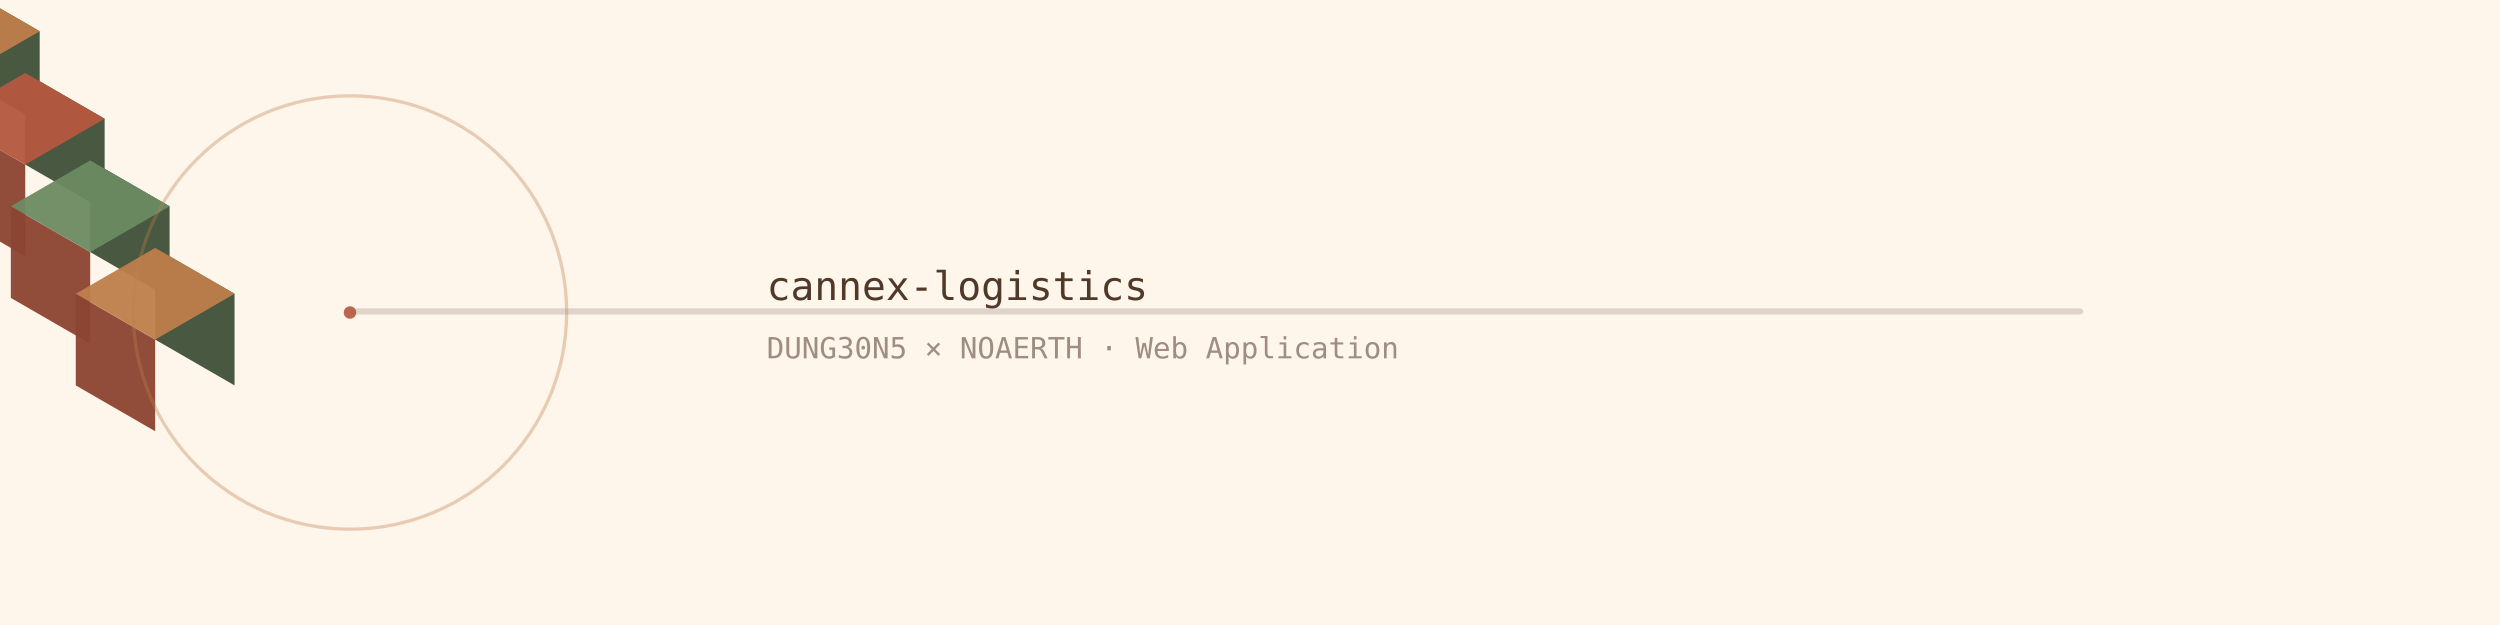
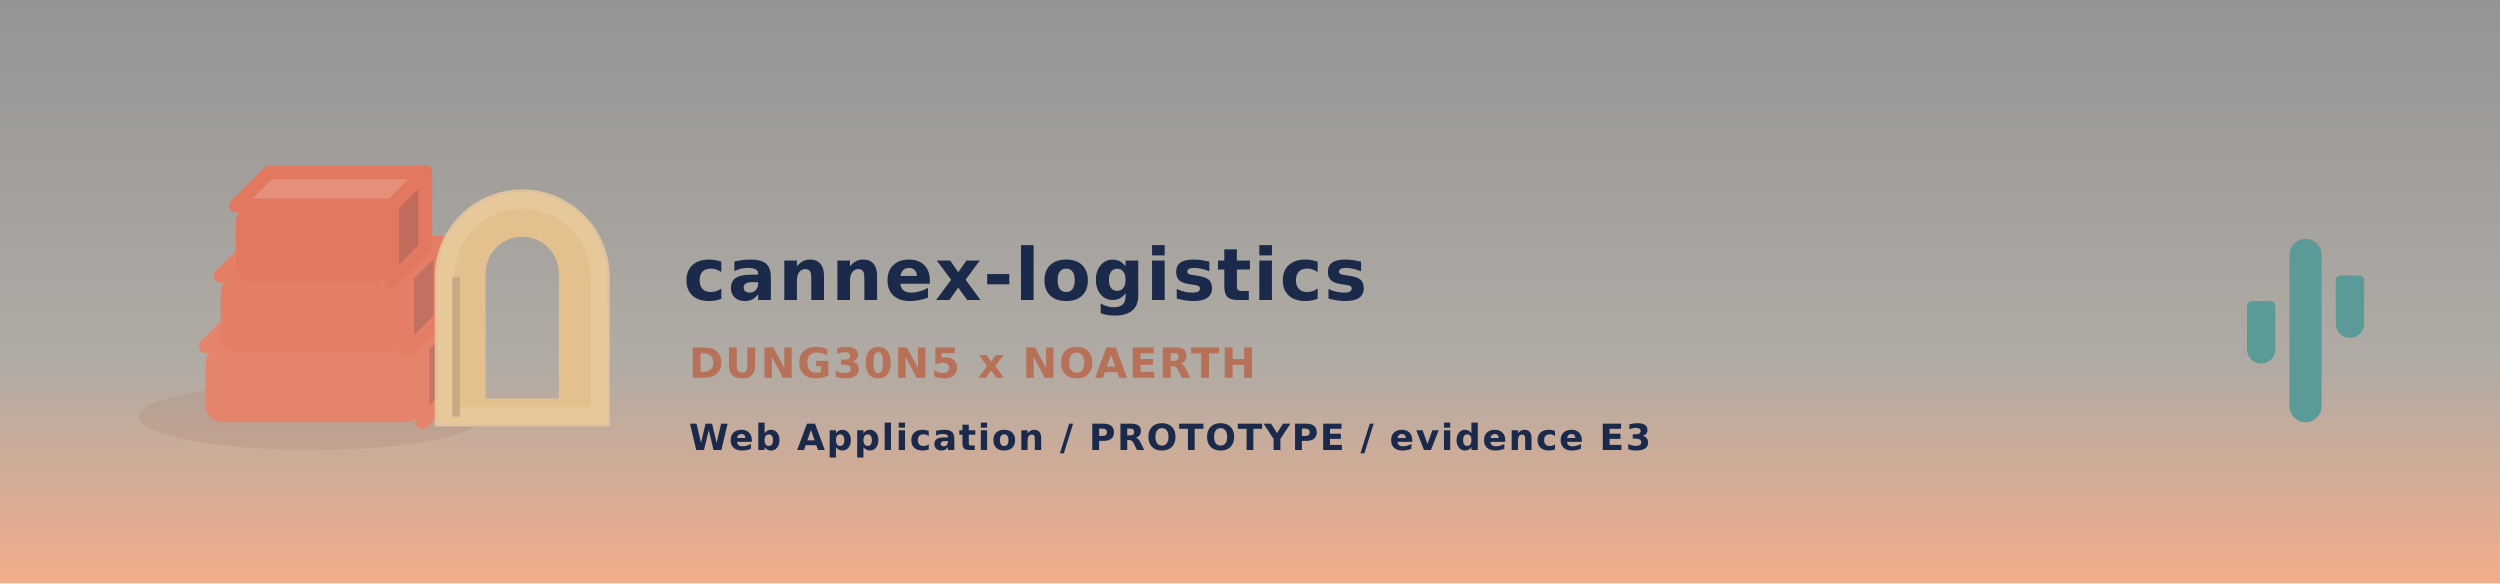
- <svg xmlns="http://www.w3.org/2000/svg" viewBox="0 0 1200 300" width="1200" height="300" role="img" aria-label="cannex-logistics identity object">
-   <rect width="1200" height="300" fill="#fef6eb" />
-   <defs>
-     <linearGradient id="gft" x1="0" y1="0" x2="1" y2="1">
-       <stop offset="0%" stop-color="#be7e4c" />
-       <stop offset="100%" stop-color="#b4573f" />
-     </linearGradient>
-   </defs>
-   <rect x="168.00" y="148.00" width="832.00" height="3.00" rx="2.00" fill="rgba(63,37,22,0.160)" opacity="1.00" />
-   <polygon points="-19.05,37.00 19.05,59.00 19.05,15.00 -19.05,-7.00" fill="#3f5039" opacity="0.95" />
-   <polygon points="-57.16,59.00 -19.05,81.00 -19.05,37.00 -57.16,15.00" fill="#8c4431" opacity="0.95" />
-   <polygon points="-19.05,-7.00 19.05,15.00 -19.05,37.00 -57.16,15.00" fill="#be7e4c" opacity="0.95" />
-   <polygon points="12.12,79.00 50.23,101.00 50.23,57.00 12.12,35.00" fill="#3f5039" opacity="0.95" />
-   <polygon points="-25.98,101.00 12.12,123.00 12.12,79.00 -25.98,57.00" fill="#8c4431" opacity="0.95" />
-   <polygon points="12.12,35.00 50.23,57.00 12.12,79.00 -25.98,57.00" fill="#b4573f" opacity="0.95" />
-   <polygon points="43.30,121.00 81.41,143.00 81.41,99.00 43.30,77.00" fill="#3f5039" opacity="0.95" />
-   <polygon points="5.20,143.00 43.30,165.00 43.30,121.00 5.20,99.00" fill="#8c4431" opacity="0.95" />
-   <polygon points="43.30,77.00 81.41,99.00 43.30,121.00 5.20,99.00" fill="#6c8a62" opacity="0.95" />
-   <polygon points="74.48,163.00 112.58,185.00 112.58,141.00 74.48,119.00" fill="#3f5039" opacity="0.95" />
-   <polygon points="36.37,185.00 74.48,207.00 74.48,163.00 36.37,141.00" fill="#8c4431" opacity="0.95" />
-   <polygon points="74.48,119.00 112.58,141.00 74.48,163.00 36.37,141.00" fill="#be7e4c" opacity="0.95" />
+ <svg xmlns="http://www.w3.org/2000/svg" width="900" height="210" viewBox="0 0 900 210" role="img" aria-label="cannex-logistics - identity object">
+   <linearGradient id="skyf" x1="0" y1="0" x2="0" y2="1">
+     <stop offset="0" stop-color="#959494" />
+     <stop offset="0.62" stop-color="#b0aba4" />
+     <stop offset="1" stop-color="#f3ad8a" />
+   </linearGradient>
+   <rect width="900" height="210" fill="url(#skyf)" />
+   <rect x="0" y="352" width="900" height="-142" fill="#e9cda3" />
+   <rect x="0" y="352" width="900" height="3" fill="#ebd1a9" />
+   <ellipse cx="112" cy="150" rx="62" ry="12" fill="rgba(138,90,68,0.11)" />
  <g>
-     <circle cx="168.00" cy="150.00" r="104.00" fill="none" stroke="rgba(190,126,76,0.350)" stroke-width="1.60" opacity="1.00" />
-     <animate attributeName="opacity" values="0.25;1.0;0.25" dur="15.5s" begin="0s" repeatCount="indefinite" />
+     <path d="M74,124.67 L152,124.67 L164,112.67 L86,112.67 Z" fill="#e99a82" stroke="#e5846c" stroke-width="5" stroke-linejoin="round" />
+     <path d="M152,124.67 L164,112.67 L164,140 L152,152 Z" fill="#c37566" stroke="#e5846c" stroke-width="5" stroke-linejoin="round" />
+     <rect x="74" y="124.67" width="78" height="27.33" rx="6" fill="#e5846c" />
+     <path d="M79.46,99.33 L146.54,99.33 L158.54,87.33 L91.46,87.33 Z" fill="#e8957d" stroke="#e47e66" stroke-width="5" stroke-linejoin="round" />
+     <path d="M146.54,99.33 L158.54,87.33 L158.54,114.67 L146.54,126.67 Z" fill="#c27061" stroke="#e47e66" stroke-width="5" stroke-linejoin="round" />
+     <rect x="79.46" y="99.33" width="67.08" height="27.33" rx="6" fill="#e47e66" />
+     <path d="M84.92,74 L141.08,74 L153.08,62 L96.92,62 Z" fill="#e79079" stroke="#e37861" stroke-width="5" stroke-linejoin="round" />
+     <path d="M141.08,74 L153.08,62 L153.08,89.33 L141.08,101.33 Z" fill="#c16b5d" stroke="#e37861" stroke-width="5" stroke-linejoin="round" />
+     <rect x="84.92" y="74" width="56.16" height="27.33" rx="6" fill="#e37861" />
+     <animate attributeName="opacity" values="0.72;1;0.72" dur="6s" begin="0s" repeatCount="indefinite" />
  </g>
-   <circle cx="168" cy="150" r="3" fill="rgba(180,87,63,0.900)">
-     <animate attributeName="opacity" values="0.35;0.95;0.35" dur="15.5s" begin="0s" repeatCount="indefinite" />
-   </circle>
-   <text x="368" y="144" font-family="ui-monospace,Menlo,monospace" font-size="19" fill="rgba(63,37,22,0.900)">cannex-logistics</text>
-   <text x="368" y="172" font-family="ui-monospace,Menlo,monospace" font-size="14" fill="rgba(63,37,22,0.500)">DUNG30N5 × NOAERTH · Web Application</text>
+   <path d="M160,150 L160,99.68 A28,28 0 0 1 216,99.68 L216,150 Z M172.32,146 L172.32,98.43 A15.68,15.68 0 0 1 203.68,98.43 L203.68,146 Z" fill="#e3c08d" fill-rule="evenodd" stroke="#e3c08d" stroke-width="5" stroke-linejoin="round" />
+   <path d="M160,150 L160,99.68 A28,28 0 0 1 216,99.68 L216,150 Z" fill="none" stroke="#e8c99d" stroke-width="7" stroke-linecap="round" opacity="0.85" />
+   <rect x="162.8" y="99.68" width="2.8" height="50.32" fill="#c7ab84" />
+   <text x="246" y="108" font-family="Verdana,DejaVu Sans,sans-serif" font-size="26" font-weight="700" letter-spacing="0.6" fill="#1b2a4a" text-anchor="start">cannex-logistics</text>
+   <text x="248" y="136" font-family="Verdana,DejaVu Sans,sans-serif" font-size="15" font-weight="700" letter-spacing="0.6" fill="#b87159" text-anchor="start">DUNG30N5 x NOAERTH</text>
+   <text x="248" y="162" font-family="Verdana,DejaVu Sans,sans-serif" font-size="13" font-weight="700" letter-spacing="0.6" fill="#1b2a4a" text-anchor="start">Web Application  /  PROTOTYPE  /  evidence E3</text>
+   <rect x="824.22" y="86" width="11.56" height="66" rx="5.78" fill="#5b9a97" />
+   <rect x="808.92" y="108.44" width="10.2" height="22.44" rx="5.1" fill="#5b9a97" />
+   <rect x="808.92" y="108.44" width="10.2" height="6.6" rx="1.7" fill="#5b9a97" />
+   <rect x="840.88" y="99.2" width="10.2" height="22.44" rx="5.1" fill="#5b9a97" />
+   <rect x="840.88" y="99.2" width="10.2" height="6.6" rx="1.7" fill="#5b9a97" />
</svg>
